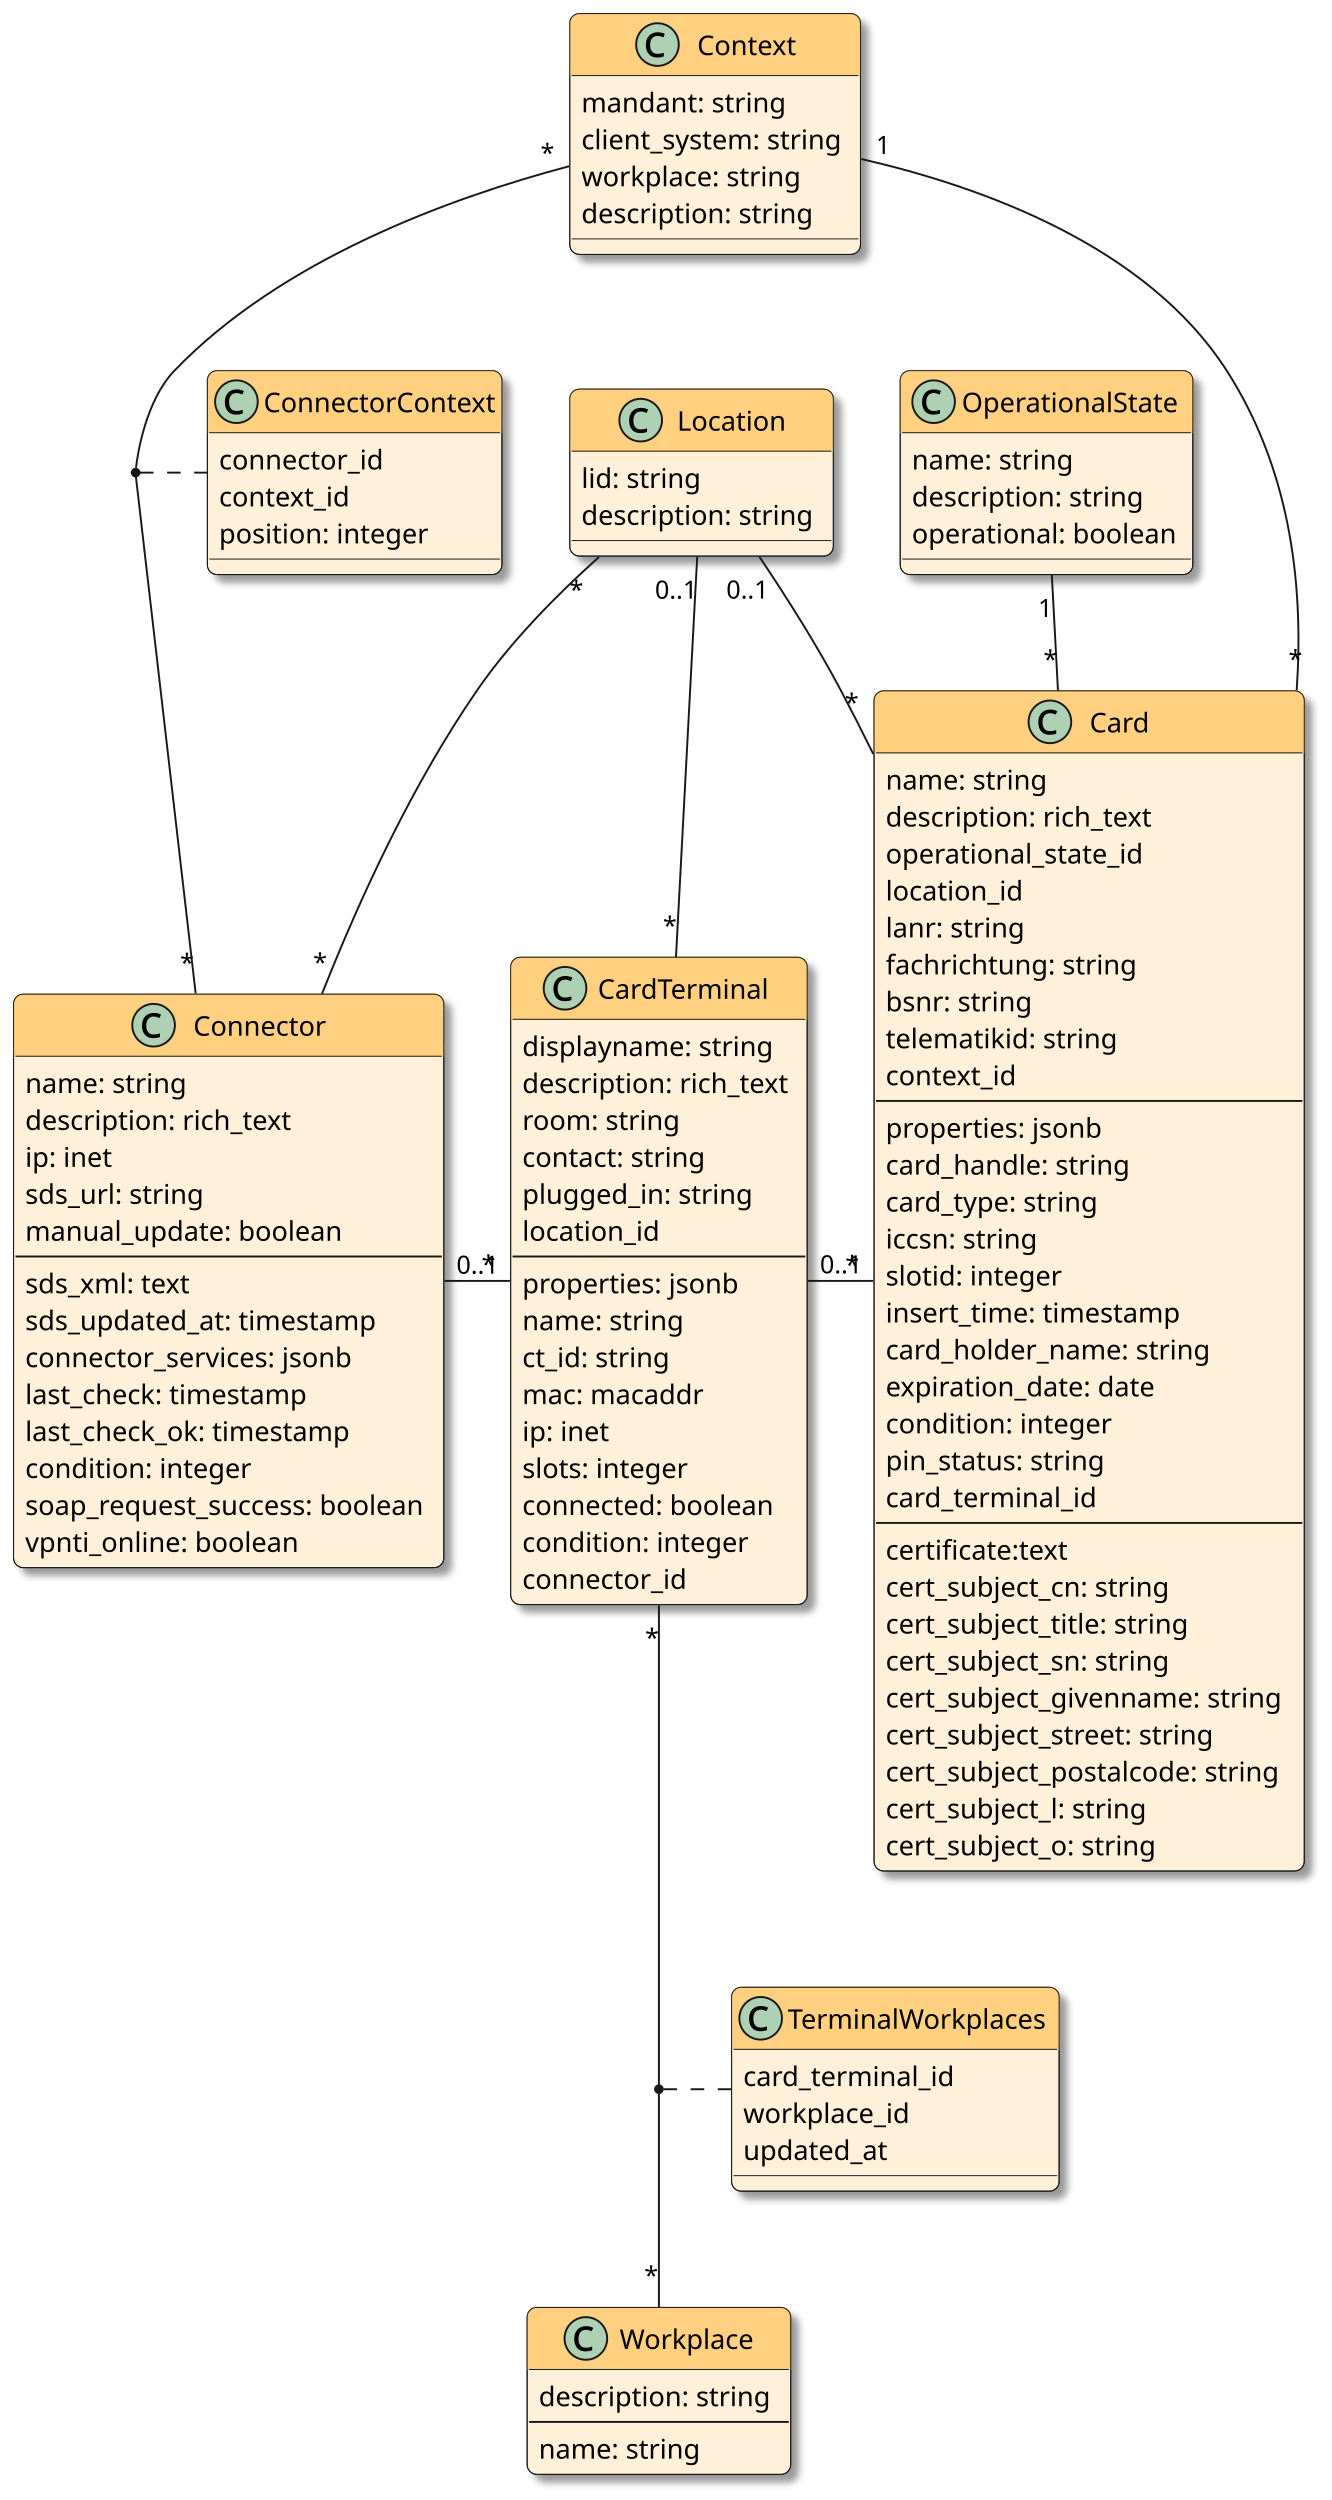
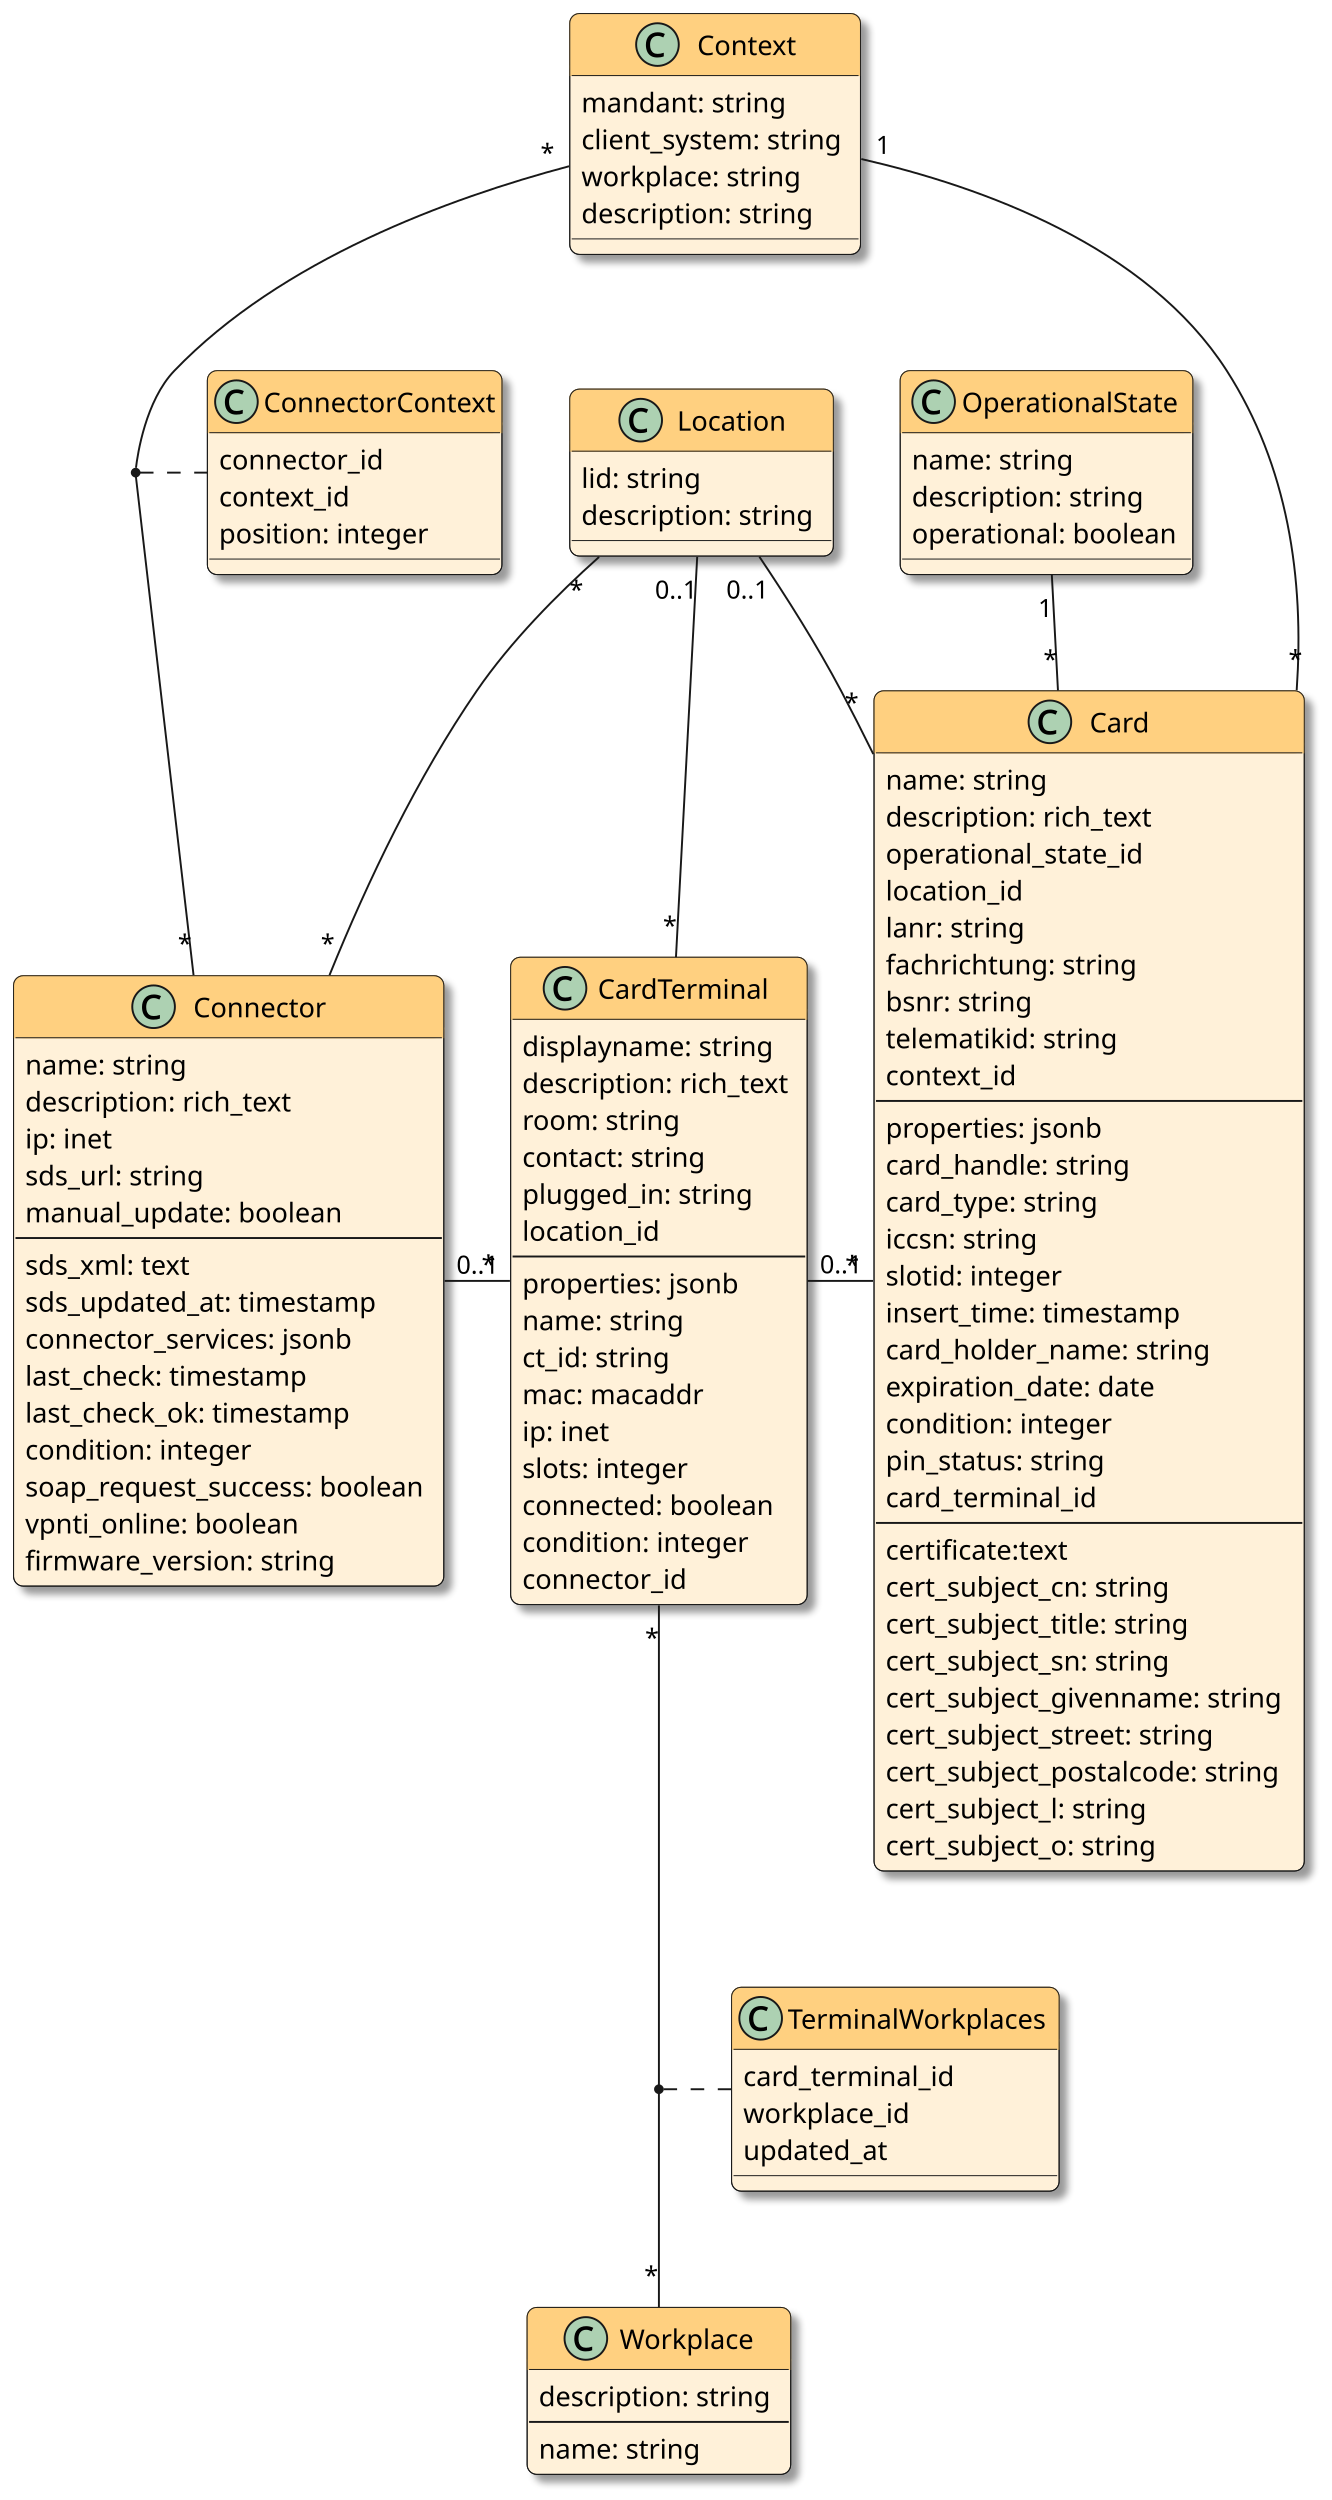
<svg xmlns="http://www.w3.org/2000/svg" contentStyleType="text/css" height="1290px" preserveAspectRatio="none" style="width:687px;height:1290px;background:#FFFFFF;" version="1.1" viewBox="0 0 687 1290" width="687px" zoomAndPan="magnify">
  <defs>
-     <filter height="300%" id="fk4oio1wno9nh" width="300%" x="-1" y="-1">
+     <filter height="300%" id="f3ydwr27n04e0" width="300%" x="-1" y="-1">
      <feGaussianBlur result="blurOut" stdDeviation="2.0" />
      <feColorMatrix in="blurOut" result="blurOut2" type="matrix" values="0 0 0 0 0 0 0 0 0 0 0 0 0 0 0 0 0 0 .4 0" />
      <feOffset dx="4.0" dy="4.0" in="blurOut2" result="blurOut3" />
      <feBlend in="SourceGraphic" in2="blurOut3" mode="normal" />
    </filter>
  </defs>
  <g>
    <g id="elem_Connector">
-       <rect codeLine="5" fill="#FFF1D9" filter="url(#fk4oio1wno9nh)" height="295.883" id="Connector" rx="5" ry="5" style="stroke:#181818;stroke-width:0.5;" width="222" x="7" y="513.01" />
-       <rect fill="#FFD080" height="32" rx="5" ry="5" style="stroke:#FFD080;stroke-width:0.5;" width="222" x="7" y="513.01" />
-       <rect fill="#FFD080" height="5" style="stroke:#FFD080;stroke-width:0.5;" width="222" x="7" y="540.01" />
-       <rect codeLine="5" fill="none" height="295.883" id="Connector" rx="5" ry="5" style="stroke:#181818;stroke-width:0.5;" width="222" x="7" y="513.01" />
-       <ellipse cx="79.25" cy="529.01" fill="#ADD1B2" rx="11" ry="11" style="stroke:#181818;stroke-width:1.0;" />
-       <path d="M79.359,524.541 Q78.438,524.541 77.703,524.854 Q76.984,525.166 76.484,525.76 Q75.984,526.338 75.703,527.213 Q75.438,528.088 75.438,529.182 Q75.438,530.619 75.875,531.666 Q76.328,532.713 77.172,533.26 Q78.031,533.807 79.344,533.807 Q80.125,533.807 80.812,533.682 Q81.516,533.541 82.516,533.229 L82.516,535.104 Q81.656,535.432 80.891,535.557 Q80.141,535.682 79.125,535.682 Q77.203,535.682 75.891,534.885 Q74.594,534.072 73.938,532.604 Q73.281,531.119 73.281,529.151 Q73.281,527.729 73.672,526.557 Q74.078,525.369 74.859,524.494 Q75.641,523.619 76.781,523.151 Q77.922,522.666 79.391,522.666 Q80.344,522.666 81.234,522.869 Q82.141,523.057 83.078,523.526 L82.25,525.307 Q81.469,524.932 80.812,524.744 Q80.156,524.541 79.359,524.541 Z " fill="#000000" />
-       <text fill="#000000" font-family="sans-serif" font-size="14" lengthAdjust="spacing" textLength="69" x="99.75" y="534.442">Connector</text>
-       <line style="stroke:#181818;stroke-width:0.5;" x1="8" x2="228" y1="545.01" y2="545.01" />
-       <text fill="#000000" font-family="sans-serif" font-size="14" lengthAdjust="spacing" textLength="86" x="13" y="563.976">name: string</text>
-       <text fill="#000000" font-family="sans-serif" font-size="14" lengthAdjust="spacing" textLength="141" x="13" y="583.044">description: rich_text</text>
-       <text fill="#000000" font-family="sans-serif" font-size="14" lengthAdjust="spacing" textLength="47" x="13" y="602.112">ip: inet</text>
-       <text fill="#000000" font-family="sans-serif" font-size="14" lengthAdjust="spacing" textLength="96" x="13" y="621.18">sds_url: string</text>
-       <text fill="#000000" font-family="sans-serif" font-size="14" lengthAdjust="spacing" textLength="167" x="13" y="640.248">manual_update: boolean</text>
-       <line style="stroke:#181818;stroke-width:1.0;" x1="8" x2="228" y1="648.35" y2="648.35" />
-       <text fill="#000000" font-family="sans-serif" font-size="14" lengthAdjust="spacing" textLength="86" x="13" y="667.316">sds_xml: text</text>
-       <text fill="#000000" font-family="sans-serif" font-size="14" lengthAdjust="spacing" textLength="185" x="13" y="686.383">sds_updated_at: timestamp</text>
-       <text fill="#000000" font-family="sans-serif" font-size="14" lengthAdjust="spacing" textLength="172" x="13" y="705.451">connector_services: jsonb</text>
-       <text fill="#000000" font-family="sans-serif" font-size="14" lengthAdjust="spacing" textLength="148" x="13" y="724.519">last_check: timestamp</text>
-       <text fill="#000000" font-family="sans-serif" font-size="14" lengthAdjust="spacing" textLength="169" x="13" y="743.587">last_check_ok: timestamp</text>
-       <text fill="#000000" font-family="sans-serif" font-size="14" lengthAdjust="spacing" textLength="120" x="13" y="762.655">condition: integer</text>
-       <text fill="#000000" font-family="sans-serif" font-size="14" lengthAdjust="spacing" textLength="210" x="13" y="781.723">soap_request_success: boolean</text>
-       <text fill="#000000" font-family="sans-serif" font-size="14" lengthAdjust="spacing" textLength="144" x="13" y="800.791">vpnti_online: boolean</text>
+       <rect codeLine="5" fill="#FFF1D9" filter="url(#f3ydwr27n04e0)" height="314.951" id="Connector" rx="5" ry="5" style="stroke:#181818;stroke-width:0.5;" width="222" x="7" y="503.48" />
+       <rect fill="#FFD080" height="32" rx="5" ry="5" style="stroke:#FFD080;stroke-width:0.5;" width="222" x="7" y="503.48" />
+       <rect fill="#FFD080" height="5" style="stroke:#FFD080;stroke-width:0.5;" width="222" x="7" y="530.48" />
+       <rect codeLine="5" fill="none" height="314.951" id="Connector" rx="5" ry="5" style="stroke:#181818;stroke-width:0.5;" width="222" x="7" y="503.48" />
+       <ellipse cx="79.25" cy="519.48" fill="#ADD1B2" rx="11" ry="11" style="stroke:#181818;stroke-width:1.0;" />
+       <path d="M79.359,515.011 Q78.438,515.011 77.703,515.324 Q76.984,515.636 76.484,516.23 Q75.984,516.808 75.703,517.683 Q75.438,518.558 75.438,519.652 Q75.438,521.089 75.875,522.136 Q76.328,523.183 77.172,523.73 Q78.031,524.277 79.344,524.277 Q80.125,524.277 80.812,524.152 Q81.516,524.011 82.516,523.699 L82.516,525.574 Q81.656,525.902 80.891,526.027 Q80.141,526.152 79.125,526.152 Q77.203,526.152 75.891,525.355 Q74.594,524.543 73.938,523.074 Q73.281,521.589 73.281,519.621 Q73.281,518.199 73.672,517.027 Q74.078,515.839 74.859,514.964 Q75.641,514.089 76.781,513.621 Q77.922,513.136 79.391,513.136 Q80.344,513.136 81.234,513.339 Q82.141,513.527 83.078,513.996 L82.25,515.777 Q81.469,515.402 80.812,515.214 Q80.156,515.011 79.359,515.011 Z " fill="#000000" />
+       <text fill="#000000" font-family="sans-serif" font-size="14" lengthAdjust="spacing" textLength="69" x="99.75" y="524.912">Connector</text>
+       <line style="stroke:#181818;stroke-width:0.5;" x1="8" x2="228" y1="535.48" y2="535.48" />
+       <text fill="#000000" font-family="sans-serif" font-size="14" lengthAdjust="spacing" textLength="86" x="13" y="554.446">name: string</text>
+       <text fill="#000000" font-family="sans-serif" font-size="14" lengthAdjust="spacing" textLength="141" x="13" y="573.514">description: rich_text</text>
+       <text fill="#000000" font-family="sans-serif" font-size="14" lengthAdjust="spacing" textLength="47" x="13" y="592.582">ip: inet</text>
+       <text fill="#000000" font-family="sans-serif" font-size="14" lengthAdjust="spacing" textLength="96" x="13" y="611.65">sds_url: string</text>
+       <text fill="#000000" font-family="sans-serif" font-size="14" lengthAdjust="spacing" textLength="167" x="13" y="630.718">manual_update: boolean</text>
+       <line style="stroke:#181818;stroke-width:1.0;" x1="8" x2="228" y1="638.82" y2="638.82" />
+       <text fill="#000000" font-family="sans-serif" font-size="14" lengthAdjust="spacing" textLength="86" x="13" y="657.785">sds_xml: text</text>
+       <text fill="#000000" font-family="sans-serif" font-size="14" lengthAdjust="spacing" textLength="185" x="13" y="676.853">sds_updated_at: timestamp</text>
+       <text fill="#000000" font-family="sans-serif" font-size="14" lengthAdjust="spacing" textLength="172" x="13" y="695.921">connector_services: jsonb</text>
+       <text fill="#000000" font-family="sans-serif" font-size="14" lengthAdjust="spacing" textLength="148" x="13" y="714.989">last_check: timestamp</text>
+       <text fill="#000000" font-family="sans-serif" font-size="14" lengthAdjust="spacing" textLength="169" x="13" y="734.057">last_check_ok: timestamp</text>
+       <text fill="#000000" font-family="sans-serif" font-size="14" lengthAdjust="spacing" textLength="120" x="13" y="753.125">condition: integer</text>
+       <text fill="#000000" font-family="sans-serif" font-size="14" lengthAdjust="spacing" textLength="210" x="13" y="772.193">soap_request_success: boolean</text>
+       <text fill="#000000" font-family="sans-serif" font-size="14" lengthAdjust="spacing" textLength="144" x="13" y="791.261">vpnti_online: boolean</text>
+       <text fill="#000000" font-family="sans-serif" font-size="14" lengthAdjust="spacing" textLength="164" x="13" y="810.329">firmware_version: string</text>
    </g>
    <g id="elem_CardTerminal">
-       <rect codeLine="22" fill="#FFF1D9" filter="url(#fk4oio1wno9nh)" height="334.019" id="CardTerminal" rx="5" ry="5" style="stroke:#181818;stroke-width:0.5;" width="153" x="263.5" y="493.95" />
+       <rect codeLine="23" fill="#FFF1D9" filter="url(#f3ydwr27n04e0)" height="334.019" id="CardTerminal" rx="5" ry="5" style="stroke:#181818;stroke-width:0.5;" width="153" x="263.5" y="493.95" />
      <rect fill="#FFD080" height="32" rx="5" ry="5" style="stroke:#FFD080;stroke-width:0.5;" width="153" x="263.5" y="493.95" />
      <rect fill="#FFD080" height="5" style="stroke:#FFD080;stroke-width:0.5;" width="153" x="263.5" y="520.95" />
-       <rect codeLine="22" fill="none" height="334.019" id="CardTerminal" rx="5" ry="5" style="stroke:#181818;stroke-width:0.5;" width="153" x="263.5" y="493.95" />
+       <rect codeLine="23" fill="none" height="334.019" id="CardTerminal" rx="5" ry="5" style="stroke:#181818;stroke-width:0.5;" width="153" x="263.5" y="493.95" />
      <ellipse cx="291.55" cy="509.95" fill="#ADD1B2" rx="11" ry="11" style="stroke:#181818;stroke-width:1.0;" />
      <path d="M291.659,505.481 Q290.738,505.481 290.003,505.794 Q289.284,506.106 288.784,506.7 Q288.284,507.278 288.003,508.153 Q287.738,509.028 287.738,510.122 Q287.738,511.559 288.175,512.606 Q288.628,513.653 289.472,514.2 Q290.331,514.747 291.644,514.747 Q292.425,514.747 293.113,514.622 Q293.816,514.481 294.816,514.169 L294.816,516.044 Q293.956,516.372 293.191,516.497 Q292.441,516.622 291.425,516.622 Q289.503,516.622 288.191,515.825 Q286.894,515.013 286.238,513.544 Q285.581,512.059 285.581,510.091 Q285.581,508.669 285.972,507.497 Q286.378,506.309 287.159,505.434 Q287.941,504.559 289.081,504.091 Q290.222,503.606 291.691,503.606 Q292.644,503.606 293.534,503.809 Q294.441,503.997 295.378,504.466 L294.55,506.247 Q293.769,505.872 293.113,505.684 Q292.456,505.481 291.659,505.481 Z " fill="#000000" />
      <text fill="#000000" font-family="sans-serif" font-size="14" lengthAdjust="spacing" textLength="92" x="308.45" y="515.382">CardTerminal</text>
      <line style="stroke:#181818;stroke-width:0.5;" x1="264.5" x2="415.5" y1="525.95" y2="525.95" />
      <text fill="#000000" font-family="sans-serif" font-size="14" lengthAdjust="spacing" textLength="134" x="269.5" y="544.916">displayname: string</text>
      <text fill="#000000" font-family="sans-serif" font-size="14" lengthAdjust="spacing" textLength="141" x="269.5" y="563.984">description: rich_text</text>
      <text fill="#000000" font-family="sans-serif" font-size="14" lengthAdjust="spacing" textLength="83" x="269.5" y="583.052">room: string</text>
      <text fill="#000000" font-family="sans-serif" font-size="14" lengthAdjust="spacing" textLength="97" x="269.5" y="602.12">contact: string</text>
      <text fill="#000000" font-family="sans-serif" font-size="14" lengthAdjust="spacing" textLength="124" x="269.5" y="621.188">plugged_in: string</text>
      <text fill="#000000" font-family="sans-serif" font-size="14" lengthAdjust="spacing" textLength="72" x="269.5" y="640.255">location_id</text>
      <line style="stroke:#181818;stroke-width:1.0;" x1="264.5" x2="415.5" y1="648.357" y2="648.357" />
      <text fill="#000000" font-family="sans-serif" font-size="14" lengthAdjust="spacing" textLength="115" x="269.5" y="667.323">properties: jsonb</text>
      <text fill="#000000" font-family="sans-serif" font-size="14" lengthAdjust="spacing" textLength="86" x="269.5" y="686.391">name: string</text>
      <text fill="#000000" font-family="sans-serif" font-size="14" lengthAdjust="spacing" textLength="79" x="269.5" y="705.459">ct_id: string</text>
      <text fill="#000000" font-family="sans-serif" font-size="14" lengthAdjust="spacing" textLength="96" x="269.5" y="724.527">mac: macaddr</text>
      <text fill="#000000" font-family="sans-serif" font-size="14" lengthAdjust="spacing" textLength="47" x="269.5" y="743.595">ip: inet</text>
      <text fill="#000000" font-family="sans-serif" font-size="14" lengthAdjust="spacing" textLength="88" x="269.5" y="762.663">slots: integer</text>
      <text fill="#000000" font-family="sans-serif" font-size="14" lengthAdjust="spacing" textLength="132" x="269.5" y="781.731">connected: boolean</text>
      <text fill="#000000" font-family="sans-serif" font-size="14" lengthAdjust="spacing" textLength="120" x="269.5" y="800.799">condition: integer</text>
      <text fill="#000000" font-family="sans-serif" font-size="14" lengthAdjust="spacing" textLength="86" x="269.5" y="819.867">connector_id</text>
    </g>
    <g id="elem_Location">
-       <rect codeLine="41" fill="#FFF1D9" filter="url(#fk4oio1wno9nh)" height="86.136" id="Location" rx="5" ry="5" style="stroke:#181818;stroke-width:0.5;" width="136" x="294" y="200.8" />
+       <rect codeLine="42" fill="#FFF1D9" filter="url(#f3ydwr27n04e0)" height="86.136" id="Location" rx="5" ry="5" style="stroke:#181818;stroke-width:0.5;" width="136" x="294" y="200.8" />
      <rect fill="#FFD080" height="32" rx="5" ry="5" style="stroke:#FFD080;stroke-width:0.5;" width="136" x="294" y="200.8" />
      <rect fill="#FFD080" height="5" style="stroke:#FFD080;stroke-width:0.5;" width="136" x="294" y="227.8" />
-       <rect codeLine="41" fill="none" height="86.136" id="Location" rx="5" ry="5" style="stroke:#181818;stroke-width:0.5;" width="136" x="294" y="200.8" />
+       <rect codeLine="42" fill="none" height="86.136" id="Location" rx="5" ry="5" style="stroke:#181818;stroke-width:0.5;" width="136" x="294" y="200.8" />
      <ellipse cx="330.6" cy="216.8" fill="#ADD1B2" rx="11" ry="11" style="stroke:#181818;stroke-width:1.0;" />
      <path d="M330.709,212.331 Q329.788,212.331 329.053,212.644 Q328.334,212.956 327.834,213.55 Q327.334,214.128 327.053,215.003 Q326.788,215.878 326.788,216.972 Q326.788,218.409 327.225,219.456 Q327.678,220.503 328.522,221.05 Q329.381,221.597 330.694,221.597 Q331.475,221.597 332.163,221.472 Q332.866,221.331 333.866,221.019 L333.866,222.894 Q333.006,223.222 332.241,223.347 Q331.491,223.472 330.475,223.472 Q328.553,223.472 327.241,222.675 Q325.944,221.863 325.288,220.394 Q324.631,218.909 324.631,216.941 Q324.631,215.519 325.022,214.347 Q325.428,213.159 326.209,212.284 Q326.991,211.409 328.131,210.941 Q329.272,210.456 330.741,210.456 Q331.694,210.456 332.584,210.659 Q333.491,210.847 334.428,211.316 L333.6,213.097 Q332.819,212.722 332.163,212.534 Q331.506,212.331 330.709,212.331 Z " fill="#000000" />
      <text fill="#000000" font-family="sans-serif" font-size="14" lengthAdjust="spacing" textLength="56" x="349.4" y="222.232">Location</text>
      <line style="stroke:#181818;stroke-width:0.5;" x1="295" x2="429" y1="232.8" y2="232.8" />
      <text fill="#000000" font-family="sans-serif" font-size="14" lengthAdjust="spacing" textLength="65" x="300" y="251.766">lid: string</text>
      <text fill="#000000" font-family="sans-serif" font-size="14" lengthAdjust="spacing" textLength="124" x="300" y="270.834">description: string</text>
      <line style="stroke:#181818;stroke-width:0.5;" x1="295" x2="429" y1="278.936" y2="278.936" />
    </g>
    <g id="elem_Context">
-       <rect codeLine="46" fill="#FFF1D9" filter="url(#fk4oio1wno9nh)" height="124.272" id="Context" rx="5" ry="5" style="stroke:#181818;stroke-width:0.5;" width="150" x="294" y="7" />
+       <rect codeLine="47" fill="#FFF1D9" filter="url(#f3ydwr27n04e0)" height="124.272" id="Context" rx="5" ry="5" style="stroke:#181818;stroke-width:0.5;" width="150" x="294" y="7" />
      <rect fill="#FFD080" height="32" rx="5" ry="5" style="stroke:#FFD080;stroke-width:0.5;" width="150" x="294" y="7" />
      <rect fill="#FFD080" height="5" style="stroke:#FFD080;stroke-width:0.5;" width="150" x="294" y="34" />
-       <rect codeLine="46" fill="none" height="124.272" id="Context" rx="5" ry="5" style="stroke:#181818;stroke-width:0.5;" width="150" x="294" y="7" />
+       <rect codeLine="47" fill="none" height="124.272" id="Context" rx="5" ry="5" style="stroke:#181818;stroke-width:0.5;" width="150" x="294" y="7" />
      <ellipse cx="339.25" cy="23" fill="#ADD1B2" rx="11" ry="11" style="stroke:#181818;stroke-width:1.0;" />
      <path d="M339.359,18.531 Q338.438,18.531 337.703,18.844 Q336.984,19.156 336.484,19.75 Q335.984,20.328 335.703,21.203 Q335.438,22.078 335.438,23.172 Q335.438,24.609 335.875,25.656 Q336.328,26.703 337.172,27.25 Q338.031,27.797 339.344,27.797 Q340.125,27.797 340.812,27.672 Q341.516,27.531 342.516,27.219 L342.516,29.094 Q341.656,29.422 340.891,29.547 Q340.141,29.672 339.125,29.672 Q337.203,29.672 335.891,28.875 Q334.594,28.062 333.938,26.594 Q333.281,25.109 333.281,23.141 Q333.281,21.719 333.672,20.547 Q334.078,19.359 334.859,18.484 Q335.641,17.609 336.781,17.141 Q337.922,16.656 339.391,16.656 Q340.344,16.656 341.234,16.859 Q342.141,17.047 343.078,17.516 L342.25,19.297 Q341.469,18.922 340.812,18.734 Q340.156,18.531 339.359,18.531 Z " fill="#000000" />
      <text fill="#000000" font-family="sans-serif" font-size="14" lengthAdjust="spacing" textLength="51" x="359.75" y="28.432">Context</text>
      <line style="stroke:#181818;stroke-width:0.5;" x1="295" x2="443" y1="39" y2="39" />
      <text fill="#000000" font-family="sans-serif" font-size="14" lengthAdjust="spacing" textLength="109" x="300" y="57.966">mandant: string</text>
      <text fill="#000000" font-family="sans-serif" font-size="14" lengthAdjust="spacing" textLength="138" x="300" y="77.034">client_system: string</text>
      <text fill="#000000" font-family="sans-serif" font-size="14" lengthAdjust="spacing" textLength="116" x="300" y="96.102">workplace: string</text>
      <text fill="#000000" font-family="sans-serif" font-size="14" lengthAdjust="spacing" textLength="124" x="300" y="115.17">description: string</text>
      <line style="stroke:#181818;stroke-width:0.5;" x1="295" x2="443" y1="123.272" y2="123.272" />
    </g>
    <g id="elem_ConnectorContext">
-       <rect codeLine="53" fill="#FFF1D9" filter="url(#fk4oio1wno9nh)" height="105.204" id="ConnectorContext" rx="5" ry="5" style="stroke:#181818;stroke-width:0.5;" width="152" x="107" y="191.27" />
+       <rect codeLine="54" fill="#FFF1D9" filter="url(#f3ydwr27n04e0)" height="105.204" id="ConnectorContext" rx="5" ry="5" style="stroke:#181818;stroke-width:0.5;" width="152" x="107" y="191.27" />
      <rect fill="#FFD080" height="32" rx="5" ry="5" style="stroke:#FFD080;stroke-width:0.5;" width="152" x="107" y="191.27" />
      <rect fill="#FFD080" height="5" style="stroke:#FFD080;stroke-width:0.5;" width="152" x="107" y="218.27" />
-       <rect codeLine="53" fill="none" height="105.204" id="ConnectorContext" rx="5" ry="5" style="stroke:#181818;stroke-width:0.5;" width="152" x="107" y="191.27" />
+       <rect codeLine="54" fill="none" height="105.204" id="ConnectorContext" rx="5" ry="5" style="stroke:#181818;stroke-width:0.5;" width="152" x="107" y="191.27" />
      <ellipse cx="122" cy="207.27" fill="#ADD1B2" rx="11" ry="11" style="stroke:#181818;stroke-width:1.0;" />
      <path d="M122.109,202.801 Q121.188,202.801 120.453,203.114 Q119.734,203.426 119.234,204.02 Q118.734,204.598 118.453,205.473 Q118.188,206.348 118.188,207.442 Q118.188,208.879 118.625,209.926 Q119.078,210.973 119.922,211.52 Q120.781,212.067 122.094,212.067 Q122.875,212.067 123.562,211.942 Q124.266,211.801 125.266,211.489 L125.266,213.364 Q124.406,213.692 123.641,213.817 Q122.891,213.942 121.875,213.942 Q119.953,213.942 118.641,213.145 Q117.344,212.333 116.688,210.864 Q116.031,209.379 116.031,207.411 Q116.031,205.989 116.422,204.817 Q116.828,203.629 117.609,202.754 Q118.391,201.879 119.531,201.411 Q120.672,200.926 122.141,200.926 Q123.094,200.926 123.984,201.129 Q124.891,201.317 125.828,201.786 L125,203.567 Q124.219,203.192 123.562,203.004 Q122.906,202.801 122.109,202.801 Z " fill="#000000" />
      <text fill="#000000" font-family="sans-serif" font-size="14" lengthAdjust="spacing" textLength="120" x="136" y="212.702">ConnectorContext</text>
      <line style="stroke:#181818;stroke-width:0.5;" x1="108" x2="258" y1="223.27" y2="223.27" />
      <text fill="#000000" font-family="sans-serif" font-size="14" lengthAdjust="spacing" textLength="86" x="113" y="242.236">connector_id</text>
      <text fill="#000000" font-family="sans-serif" font-size="14" lengthAdjust="spacing" textLength="68" x="113" y="261.304">context_id</text>
      <text fill="#000000" font-family="sans-serif" font-size="14" lengthAdjust="spacing" textLength="111" x="113" y="280.372">position: integer</text>
      <line style="stroke:#181818;stroke-width:0.5;" x1="108" x2="258" y1="288.474" y2="288.474" />
    </g>
    <g id="elem_Card">
-       <rect codeLine="59" fill="#FFF1D9" filter="url(#fk4oio1wno9nh)" height="608.97" id="Card" rx="5" ry="5" style="stroke:#181818;stroke-width:0.5;" width="222" x="451" y="356.47" />
+       <rect codeLine="60" fill="#FFF1D9" filter="url(#f3ydwr27n04e0)" height="608.97" id="Card" rx="5" ry="5" style="stroke:#181818;stroke-width:0.5;" width="222" x="451" y="356.47" />
      <rect fill="#FFD080" height="32" rx="5" ry="5" style="stroke:#FFD080;stroke-width:0.5;" width="222" x="451" y="356.47" />
      <rect fill="#FFD080" height="5" style="stroke:#FFD080;stroke-width:0.5;" width="222" x="451" y="383.47" />
-       <rect codeLine="59" fill="none" height="608.97" id="Card" rx="5" ry="5" style="stroke:#181818;stroke-width:0.5;" width="222" x="451" y="356.47" />
+       <rect codeLine="60" fill="none" height="608.97" id="Card" rx="5" ry="5" style="stroke:#181818;stroke-width:0.5;" width="222" x="451" y="356.47" />
      <ellipse cx="541.75" cy="372.47" fill="#ADD1B2" rx="11" ry="11" style="stroke:#181818;stroke-width:1.0;" />
      <path d="M541.859,368.001 Q540.938,368.001 540.203,368.314 Q539.484,368.626 538.984,369.22 Q538.484,369.798 538.203,370.673 Q537.938,371.548 537.938,372.642 Q537.938,374.079 538.375,375.126 Q538.828,376.173 539.672,376.72 Q540.531,377.267 541.844,377.267 Q542.625,377.267 543.312,377.142 Q544.016,377.001 545.016,376.689 L545.016,378.564 Q544.156,378.892 543.391,379.017 Q542.641,379.142 541.625,379.142 Q539.703,379.142 538.391,378.345 Q537.094,377.533 536.438,376.064 Q535.781,374.579 535.781,372.611 Q535.781,371.189 536.172,370.017 Q536.578,368.829 537.359,367.954 Q538.141,367.079 539.281,366.611 Q540.422,366.126 541.891,366.126 Q542.844,366.126 543.734,366.329 Q544.641,366.517 545.578,366.986 L544.75,368.767 Q543.969,368.392 543.312,368.204 Q542.656,368.001 541.859,368.001 Z " fill="#000000" />
      <text fill="#000000" font-family="sans-serif" font-size="14" lengthAdjust="spacing" textLength="32" x="562.25" y="377.902">Card</text>
      <line style="stroke:#181818;stroke-width:0.5;" x1="452" x2="672" y1="388.47" y2="388.47" />
      <text fill="#000000" font-family="sans-serif" font-size="14" lengthAdjust="spacing" textLength="86" x="457" y="407.436">name: string</text>
      <text fill="#000000" font-family="sans-serif" font-size="14" lengthAdjust="spacing" textLength="141" x="457" y="426.504">description: rich_text</text>
      <text fill="#000000" font-family="sans-serif" font-size="14" lengthAdjust="spacing" textLength="135" x="457" y="445.572">operational_state_id</text>
      <text fill="#000000" font-family="sans-serif" font-size="14" lengthAdjust="spacing" textLength="72" x="457" y="464.64">location_id</text>
      <text fill="#000000" font-family="sans-serif" font-size="14" lengthAdjust="spacing" textLength="75" x="457" y="483.708">lanr: string</text>
      <text fill="#000000" font-family="sans-serif" font-size="14" lengthAdjust="spacing" textLength="135" x="457" y="502.776">fachrichtung: string</text>
      <text fill="#000000" font-family="sans-serif" font-size="14" lengthAdjust="spacing" textLength="79" x="457" y="521.843">bsnr: string</text>
      <text fill="#000000" font-family="sans-serif" font-size="14" lengthAdjust="spacing" textLength="123" x="457" y="540.911">telematikid: string</text>
      <text fill="#000000" font-family="sans-serif" font-size="14" lengthAdjust="spacing" textLength="68" x="457" y="559.979">context_id</text>
      <line style="stroke:#181818;stroke-width:1.0;" x1="452" x2="672" y1="568.081" y2="568.081" />
      <text fill="#000000" font-family="sans-serif" font-size="14" lengthAdjust="spacing" textLength="115" x="457" y="587.047">properties: jsonb</text>
      <text fill="#000000" font-family="sans-serif" font-size="14" lengthAdjust="spacing" textLength="131" x="457" y="606.115">card_handle: string</text>
      <text fill="#000000" font-family="sans-serif" font-size="14" lengthAdjust="spacing" textLength="113" x="457" y="625.183">card_type: string</text>
      <text fill="#000000" font-family="sans-serif" font-size="14" lengthAdjust="spacing" textLength="82" x="457" y="644.251">iccsn: string</text>
      <text fill="#000000" font-family="sans-serif" font-size="14" lengthAdjust="spacing" textLength="94" x="457" y="663.319">slotid: integer</text>
      <text fill="#000000" font-family="sans-serif" font-size="14" lengthAdjust="spacing" textLength="155" x="457" y="682.387">insert_time: timestamp</text>
      <text fill="#000000" font-family="sans-serif" font-size="14" lengthAdjust="spacing" textLength="172" x="457" y="701.455">card_holder_name: string</text>
      <text fill="#000000" font-family="sans-serif" font-size="14" lengthAdjust="spacing" textLength="142" x="457" y="720.523">expiration_date: date</text>
      <text fill="#000000" font-family="sans-serif" font-size="14" lengthAdjust="spacing" textLength="120" x="457" y="739.591">condition: integer</text>
      <text fill="#000000" font-family="sans-serif" font-size="14" lengthAdjust="spacing" textLength="117" x="457" y="758.658">pin_status: string</text>
      <text fill="#000000" font-family="sans-serif" font-size="14" lengthAdjust="spacing" textLength="112" x="457" y="777.726">card_terminal_id</text>
      <line style="stroke:#181818;stroke-width:1.0;" x1="452" x2="672" y1="785.828" y2="785.828" />
      <text fill="#000000" font-family="sans-serif" font-size="14" lengthAdjust="spacing" textLength="96" x="457" y="804.794">certificate:text</text>
      <text fill="#000000" font-family="sans-serif" font-size="14" lengthAdjust="spacing" textLength="151" x="457" y="823.862">cert_subject_cn: string</text>
      <text fill="#000000" font-family="sans-serif" font-size="14" lengthAdjust="spacing" textLength="161" x="457" y="842.93">cert_subject_title: string</text>
      <text fill="#000000" font-family="sans-serif" font-size="14" lengthAdjust="spacing" textLength="151" x="457" y="861.998">cert_subject_sn: string</text>
      <text fill="#000000" font-family="sans-serif" font-size="14" lengthAdjust="spacing" textLength="210" x="457" y="881.066">cert_subject_givenname: string</text>
      <text fill="#000000" font-family="sans-serif" font-size="14" lengthAdjust="spacing" textLength="174" x="457" y="900.134">cert_subject_street: string</text>
      <text fill="#000000" font-family="sans-serif" font-size="14" lengthAdjust="spacing" textLength="208" x="457" y="919.202">cert_subject_postalcode: string</text>
      <text fill="#000000" font-family="sans-serif" font-size="14" lengthAdjust="spacing" textLength="139" x="457" y="938.27">cert_subject_l: string</text>
      <text fill="#000000" font-family="sans-serif" font-size="14" lengthAdjust="spacing" textLength="143" x="457" y="957.338">cert_subject_o: string</text>
    </g>
    <g id="elem_Workplace">
-       <rect codeLine="93" fill="#FFF1D9" filter="url(#fk4oio1wno9nh)" height="86.136" id="Workplace" rx="5" ry="5" style="stroke:#181818;stroke-width:0.5;" width="136" x="272" y="1190.64" />
+       <rect codeLine="94" fill="#FFF1D9" filter="url(#f3ydwr27n04e0)" height="86.136" id="Workplace" rx="5" ry="5" style="stroke:#181818;stroke-width:0.5;" width="136" x="272" y="1190.64" />
      <rect fill="#FFD080" height="32" rx="5" ry="5" style="stroke:#FFD080;stroke-width:0.5;" width="136" x="272" y="1190.64" />
      <rect fill="#FFD080" height="5" style="stroke:#FFD080;stroke-width:0.5;" width="136" x="272" y="1217.64" />
-       <rect codeLine="93" fill="none" height="86.136" id="Workplace" rx="5" ry="5" style="stroke:#181818;stroke-width:0.5;" width="136" x="272" y="1190.64" />
+       <rect codeLine="94" fill="none" height="86.136" id="Workplace" rx="5" ry="5" style="stroke:#181818;stroke-width:0.5;" width="136" x="272" y="1190.64" />
      <ellipse cx="302.3" cy="1206.64" fill="#ADD1B2" rx="11" ry="11" style="stroke:#181818;stroke-width:1.0;" />
      <path d="M302.409,1202.171 Q301.488,1202.171 300.753,1202.484 Q300.034,1202.796 299.534,1203.39 Q299.034,1203.968 298.753,1204.843 Q298.488,1205.718 298.488,1206.812 Q298.488,1208.249 298.925,1209.296 Q299.378,1210.343 300.222,1210.89 Q301.081,1211.437 302.394,1211.437 Q303.175,1211.437 303.863,1211.312 Q304.566,1211.171 305.566,1210.859 L305.566,1212.734 Q304.706,1213.062 303.941,1213.187 Q303.191,1213.312 302.175,1213.312 Q300.253,1213.312 298.941,1212.515 Q297.644,1211.703 296.988,1210.234 Q296.331,1208.749 296.331,1206.781 Q296.331,1205.359 296.722,1204.187 Q297.128,1202.999 297.909,1202.124 Q298.691,1201.249 299.831,1200.781 Q300.972,1200.296 302.441,1200.296 Q303.394,1200.296 304.284,1200.499 Q305.191,1200.687 306.128,1201.156 L305.3,1202.937 Q304.519,1202.562 303.863,1202.374 Q303.206,1202.171 302.409,1202.171 Z " fill="#000000" />
      <text fill="#000000" font-family="sans-serif" font-size="14" lengthAdjust="spacing" textLength="70" x="319.7" y="1212.072">Workplace</text>
      <line style="stroke:#181818;stroke-width:0.5;" x1="273" x2="407" y1="1222.64" y2="1222.64" />
      <text fill="#000000" font-family="sans-serif" font-size="14" lengthAdjust="spacing" textLength="124" x="278" y="1241.606">description: string</text>
      <line style="stroke:#181818;stroke-width:1.0;" x1="273" x2="407" y1="1249.708" y2="1249.708" />
      <text fill="#000000" font-family="sans-serif" font-size="14" lengthAdjust="spacing" textLength="86" x="278" y="1268.674">name: string</text>
    </g>
    <g id="elem_TerminalWorkplaces">
-       <rect codeLine="98" fill="#FFF1D9" filter="url(#fk4oio1wno9nh)" height="105.204" id="TerminalWorkplaces" rx="5" ry="5" style="stroke:#181818;stroke-width:0.5;" width="169" x="377.5" y="1025.44" />
+       <rect codeLine="99" fill="#FFF1D9" filter="url(#f3ydwr27n04e0)" height="105.204" id="TerminalWorkplaces" rx="5" ry="5" style="stroke:#181818;stroke-width:0.5;" width="169" x="377.5" y="1025.44" />
      <rect fill="#FFD080" height="32" rx="5" ry="5" style="stroke:#FFD080;stroke-width:0.5;" width="169" x="377.5" y="1025.44" />
      <rect fill="#FFD080" height="5" style="stroke:#FFD080;stroke-width:0.5;" width="169" x="377.5" y="1052.44" />
-       <rect codeLine="98" fill="none" height="105.204" id="TerminalWorkplaces" rx="5" ry="5" style="stroke:#181818;stroke-width:0.5;" width="169" x="377.5" y="1025.44" />
+       <rect codeLine="99" fill="none" height="105.204" id="TerminalWorkplaces" rx="5" ry="5" style="stroke:#181818;stroke-width:0.5;" width="169" x="377.5" y="1025.44" />
      <ellipse cx="392.5" cy="1041.44" fill="#ADD1B2" rx="11" ry="11" style="stroke:#181818;stroke-width:1.0;" />
      <path d="M392.609,1036.971 Q391.688,1036.971 390.953,1037.284 Q390.234,1037.596 389.734,1038.19 Q389.234,1038.768 388.953,1039.643 Q388.688,1040.518 388.688,1041.612 Q388.688,1043.049 389.125,1044.096 Q389.578,1045.143 390.422,1045.69 Q391.281,1046.237 392.594,1046.237 Q393.375,1046.237 394.062,1046.112 Q394.766,1045.971 395.766,1045.659 L395.766,1047.534 Q394.906,1047.862 394.141,1047.987 Q393.391,1048.112 392.375,1048.112 Q390.453,1048.112 389.141,1047.315 Q387.844,1046.503 387.188,1045.034 Q386.531,1043.549 386.531,1041.581 Q386.531,1040.159 386.922,1038.987 Q387.328,1037.799 388.109,1036.924 Q388.891,1036.049 390.031,1035.581 Q391.172,1035.096 392.641,1035.096 Q393.594,1035.096 394.484,1035.299 Q395.391,1035.487 396.328,1035.956 L395.5,1037.737 Q394.719,1037.362 394.062,1037.174 Q393.406,1036.971 392.609,1036.971 Z " fill="#000000" />
      <text fill="#000000" font-family="sans-serif" font-size="14" lengthAdjust="spacing" textLength="137" x="406.5" y="1046.872">TerminalWorkplaces</text>
      <line style="stroke:#181818;stroke-width:0.5;" x1="378.5" x2="545.5" y1="1057.44" y2="1057.44" />
      <text fill="#000000" font-family="sans-serif" font-size="14" lengthAdjust="spacing" textLength="112" x="383.5" y="1076.406">card_terminal_id</text>
      <text fill="#000000" font-family="sans-serif" font-size="14" lengthAdjust="spacing" textLength="87" x="383.5" y="1095.474">workplace_id</text>
      <text fill="#000000" font-family="sans-serif" font-size="14" lengthAdjust="spacing" textLength="76" x="383.5" y="1114.542">updated_at</text>
      <line style="stroke:#181818;stroke-width:0.5;" x1="378.5" x2="545.5" y1="1122.644" y2="1122.644" />
    </g>
    <g id="elem_OperationalState">
-       <rect codeLine="103" fill="#FFF1D9" filter="url(#fk4oio1wno9nh)" height="105.204" id="OperationalState" rx="5" ry="5" style="stroke:#181818;stroke-width:0.5;" width="151" x="464.5" y="191.27" />
+       <rect codeLine="104" fill="#FFF1D9" filter="url(#f3ydwr27n04e0)" height="105.204" id="OperationalState" rx="5" ry="5" style="stroke:#181818;stroke-width:0.5;" width="151" x="464.5" y="191.27" />
      <rect fill="#FFD080" height="32" rx="5" ry="5" style="stroke:#FFD080;stroke-width:0.5;" width="151" x="464.5" y="191.27" />
      <rect fill="#FFD080" height="5" style="stroke:#FFD080;stroke-width:0.5;" width="151" x="464.5" y="218.27" />
-       <rect codeLine="103" fill="none" height="105.204" id="OperationalState" rx="5" ry="5" style="stroke:#181818;stroke-width:0.5;" width="151" x="464.5" y="191.27" />
+       <rect codeLine="104" fill="none" height="105.204" id="OperationalState" rx="5" ry="5" style="stroke:#181818;stroke-width:0.5;" width="151" x="464.5" y="191.27" />
      <ellipse cx="481.75" cy="207.27" fill="#ADD1B2" rx="11" ry="11" style="stroke:#181818;stroke-width:1.0;" />
      <path d="M481.859,202.801 Q480.938,202.801 480.203,203.114 Q479.484,203.426 478.984,204.02 Q478.484,204.598 478.203,205.473 Q477.938,206.348 477.938,207.442 Q477.938,208.879 478.375,209.926 Q478.828,210.973 479.672,211.52 Q480.531,212.067 481.844,212.067 Q482.625,212.067 483.312,211.942 Q484.016,211.801 485.016,211.489 L485.016,213.364 Q484.156,213.692 483.391,213.817 Q482.641,213.942 481.625,213.942 Q479.703,213.942 478.391,213.145 Q477.094,212.333 476.438,210.864 Q475.781,209.379 475.781,207.411 Q475.781,205.989 476.172,204.817 Q476.578,203.629 477.359,202.754 Q478.141,201.879 479.281,201.411 Q480.422,200.926 481.891,200.926 Q482.844,200.926 483.734,201.129 Q484.641,201.317 485.578,201.786 L484.75,203.567 Q483.969,203.192 483.312,203.004 Q482.656,202.801 481.859,202.801 Z " fill="#000000" />
      <text fill="#000000" font-family="sans-serif" font-size="14" lengthAdjust="spacing" textLength="114" x="496.25" y="212.702">OperationalState</text>
      <line style="stroke:#181818;stroke-width:0.5;" x1="465.5" x2="614.5" y1="223.27" y2="223.27" />
      <text fill="#000000" font-family="sans-serif" font-size="14" lengthAdjust="spacing" textLength="86" x="470.5" y="242.236">name: string</text>
      <text fill="#000000" font-family="sans-serif" font-size="14" lengthAdjust="spacing" textLength="124" x="470.5" y="261.304">description: string</text>
      <text fill="#000000" font-family="sans-serif" font-size="14" lengthAdjust="spacing" textLength="139" x="470.5" y="280.372">operational: boolean</text>
      <line style="stroke:#181818;stroke-width:0.5;" x1="465.5" x2="614.5" y1="288.474" y2="288.474" />
    </g>
    <ellipse cx="70" cy="243.87" fill="#181818" rx="2" ry="2" style="stroke:#181818;stroke-width:1.0;" />
    <ellipse cx="340" cy="1078.04" fill="#181818" rx="2" ry="2" style="stroke:#181818;stroke-width:1.0;" />
    <g id="link_Location_Connector">
-       <path codeLine="109" d="M309.12,287.38 C287.49,306.74 263.49,331.02 246,356.47 C213.38,403.96 186.61,461.07 166.14,512.88 " fill="none" id="Location-Connector" style="stroke:#181818;stroke-width:1.0;" />
+       <path codeLine="110" d="M309.12,287.38 C287.49,306.74 263.49,331.02 246,356.47 C215.4,401.01 189.95,454.02 170.02,503.18 " fill="none" id="Location-Connector" style="stroke:#181818;stroke-width:1.0;" />
      <text fill="#000000" font-family="sans-serif" font-size="13" lengthAdjust="spacing" textLength="7" x="293.839" y="308.968">*</text>
-       <text fill="#000000" font-family="sans-serif" font-size="13" lengthAdjust="spacing" textLength="7" x="161.581" y="501.234">*</text>
+       <text fill="#000000" font-family="sans-serif" font-size="13" lengthAdjust="spacing" textLength="7" x="165.522" y="491.522">*</text>
    </g>
    <g id="link_Connector_CardTerminal">
-       <path codeLine="111" d="M229.43,660.96 C240.66,660.96 251.89,660.96 263.12,660.96 " fill="none" id="Connector-CardTerminal" style="stroke:#181818;stroke-width:1.0;" />
-       <text fill="#000000" font-family="sans-serif" font-size="13" lengthAdjust="spacing" textLength="20" x="235.519" y="657.24">0..1</text>
+       <path codeLine="112" d="M229.43,660.96 C240.66,660.96 251.89,660.96 263.12,660.96 " fill="none" id="Connector-CardTerminal" style="stroke:#181818;stroke-width:1.0;" />
+       <text fill="#000000" font-family="sans-serif" font-size="13" lengthAdjust="spacing" textLength="20" x="235.519" y="657.239">0..1</text>
      <text fill="#000000" font-family="sans-serif" font-size="13" lengthAdjust="spacing" textLength="7" x="248.459" y="657.081">*</text>
    </g>
    <g id="link_Location_CardTerminal">
-       <path codeLine="112" d="M359.75,287.34 C357.17,336 352.79,418.73 348.8,493.89 " fill="none" id="Location-CardTerminal" style="stroke:#181818;stroke-width:1.0;" />
+       <path codeLine="113" d="M359.75,287.34 C357.17,336 352.79,418.73 348.8,493.89 " fill="none" id="Location-CardTerminal" style="stroke:#181818;stroke-width:1.0;" />
      <text fill="#000000" font-family="sans-serif" font-size="13" lengthAdjust="spacing" textLength="20" x="337.951" y="308.922">0..1</text>
      <text fill="#000000" font-family="sans-serif" font-size="13" lengthAdjust="spacing" textLength="7" x="342.057" y="482.3">*</text>
    </g>
    <g id="link_Context_apoint15">
      <path d="M293.65,85.78 C231.52,102.27 144.97,134.06 90,191.27 C75.09,206.79 70.96,234.65 70.16,241.38 " fill="none" id="Context-apoint15" style="stroke:#181818;stroke-width:1.0;" />
      <text fill="#000000" font-family="sans-serif" font-size="13" lengthAdjust="spacing" textLength="7" x="278.888" y="83.513">*</text>
    </g>
    <g id="link_apoint15_Connector">
-       <path d="M70.14,246.06 C71.78,260.3 87.88,399.51 100.96,512.61 " fill="none" id="apoint15-Connector" style="stroke:#181818;stroke-width:1.0;" />
-       <text fill="#000000" font-family="sans-serif" font-size="13" lengthAdjust="spacing" textLength="7" x="92.901" y="501.438">*</text>
+       <path d="M70.14,246.06 C71.74,259.91 87.01,391.93 99.87,503.2 " fill="none" id="apoint15-Connector" style="stroke:#181818;stroke-width:1.0;" />
+       <text fill="#000000" font-family="sans-serif" font-size="13" lengthAdjust="spacing" textLength="7" x="91.755" y="491.543">*</text>
    </g>
    <g id="link_apoint15_ConnectorContext">
      <path d="M72.21,243.87 C83.75,243.87 95.29,243.87 106.83,243.87 " fill="none" id="apoint15-ConnectorContext" style="stroke:#181818;stroke-width:1.0;stroke-dasharray:7.0,7.0;" />
    </g>
    <g id="link_CardTerminal_Card">
-       <path codeLine="114" d="M416.75,660.96 C428,660.96 439.25,660.96 450.51,660.96 " fill="none" id="CardTerminal-Card" style="stroke:#181818;stroke-width:1.0;" />
+       <path codeLine="115" d="M416.75,660.96 C428,660.96 439.25,660.96 450.51,660.96 " fill="none" id="CardTerminal-Card" style="stroke:#181818;stroke-width:1.0;" />
      <text fill="#000000" font-family="sans-serif" font-size="13" lengthAdjust="spacing" textLength="20" x="423.081" y="657.034">0..1</text>
      <text fill="#000000" font-family="sans-serif" font-size="13" lengthAdjust="spacing" textLength="7" x="436.144" y="657.335">*</text>
    </g>
    <g id="link_CardTerminal_apoint22">
      <path d="M340,828.4 C340,938.46 340,1064.6 340,1076.18 " fill="none" id="CardTerminal-apoint22" style="stroke:#181818;stroke-width:1.0;" />
      <text fill="#000000" font-family="sans-serif" font-size="13" lengthAdjust="spacing" textLength="7" x="332.852" y="849.734">*</text>
    </g>
    <g id="link_apoint22_Workplace">
      <path d="M340,1080.37 C340,1089.9 340,1148.72 340,1190.41 " fill="none" id="apoint22-Workplace" style="stroke:#181818;stroke-width:1.0;" />
      <text fill="#000000" font-family="sans-serif" font-size="13" lengthAdjust="spacing" textLength="7" x="332.42" y="1178.786">*</text>
    </g>
    <g id="link_apoint22_TerminalWorkplaces">
      <path d="M342.38,1078.04 C354.06,1078.04 365.75,1078.04 377.43,1078.04 " fill="none" id="apoint22-TerminalWorkplaces" style="stroke:#181818;stroke-width:1.0;stroke-dasharray:7.0,7.0;" />
    </g>
    <g id="link_Location_Card">
-       <path codeLine="117" d="M391.84,287.28 C405.55,307.69 421.51,332.82 434,356.47 C439.61,367.09 445.16,378.01 450.62,389.1 " fill="none" id="Location-Card" style="stroke:#181818;stroke-width:1.0;" />
+       <path codeLine="118" d="M391.84,287.28 C405.55,307.69 421.51,332.82 434,356.47 C439.61,367.09 445.16,378.01 450.62,389.1 " fill="none" id="Location-Card" style="stroke:#181818;stroke-width:1.0;" />
      <text fill="#000000" font-family="sans-serif" font-size="13" lengthAdjust="spacing" textLength="20" x="374.754" y="308.853">0..1</text>
      <text fill="#000000" font-family="sans-serif" font-size="13" lengthAdjust="spacing" textLength="7" x="435.901" y="367.184">*</text>
    </g>
    <g id="link_OperationalState_Card">
-       <path codeLine="118" d="M542.74,296.6 C543.65,313.66 544.73,334.03 545.91,356.3 " fill="none" id="OperationalState-Card" style="stroke:#181818;stroke-width:1.0;" />
+       <path codeLine="119" d="M542.74,296.6 C543.65,313.66 544.73,334.03 545.91,356.3 " fill="none" id="OperationalState-Card" style="stroke:#181818;stroke-width:1.0;" />
      <text fill="#000000" font-family="sans-serif" font-size="13" lengthAdjust="spacing" textLength="7" x="535.643" y="318.387">1</text>
      <text fill="#000000" font-family="sans-serif" font-size="13" lengthAdjust="spacing" textLength="7" x="538.39" y="344.888">*</text>
    </g>
    <g id="link_Context_Card">
-       <path codeLine="119" d="M444.44,82.06 C506.87,96.34 591.75,126.96 633,191.27 C664.49,240.36 673.1,298.2 669.09,356.17 " fill="none" id="Context-Card" style="stroke:#181818;stroke-width:1.0;" />
+       <path codeLine="120" d="M444.44,82.06 C506.87,96.34 591.75,126.96 633,191.27 C664.49,240.36 673.1,298.2 669.09,356.17 " fill="none" id="Context-Card" style="stroke:#181818;stroke-width:1.0;" />
      <text fill="#000000" font-family="sans-serif" font-size="13" lengthAdjust="spacing" textLength="7" x="451.964" y="79.412">1</text>
      <text fill="#000000" font-family="sans-serif" font-size="13" lengthAdjust="spacing" textLength="7" x="664.842" y="344.755">*</text>
    </g>
  </g>
</svg>
